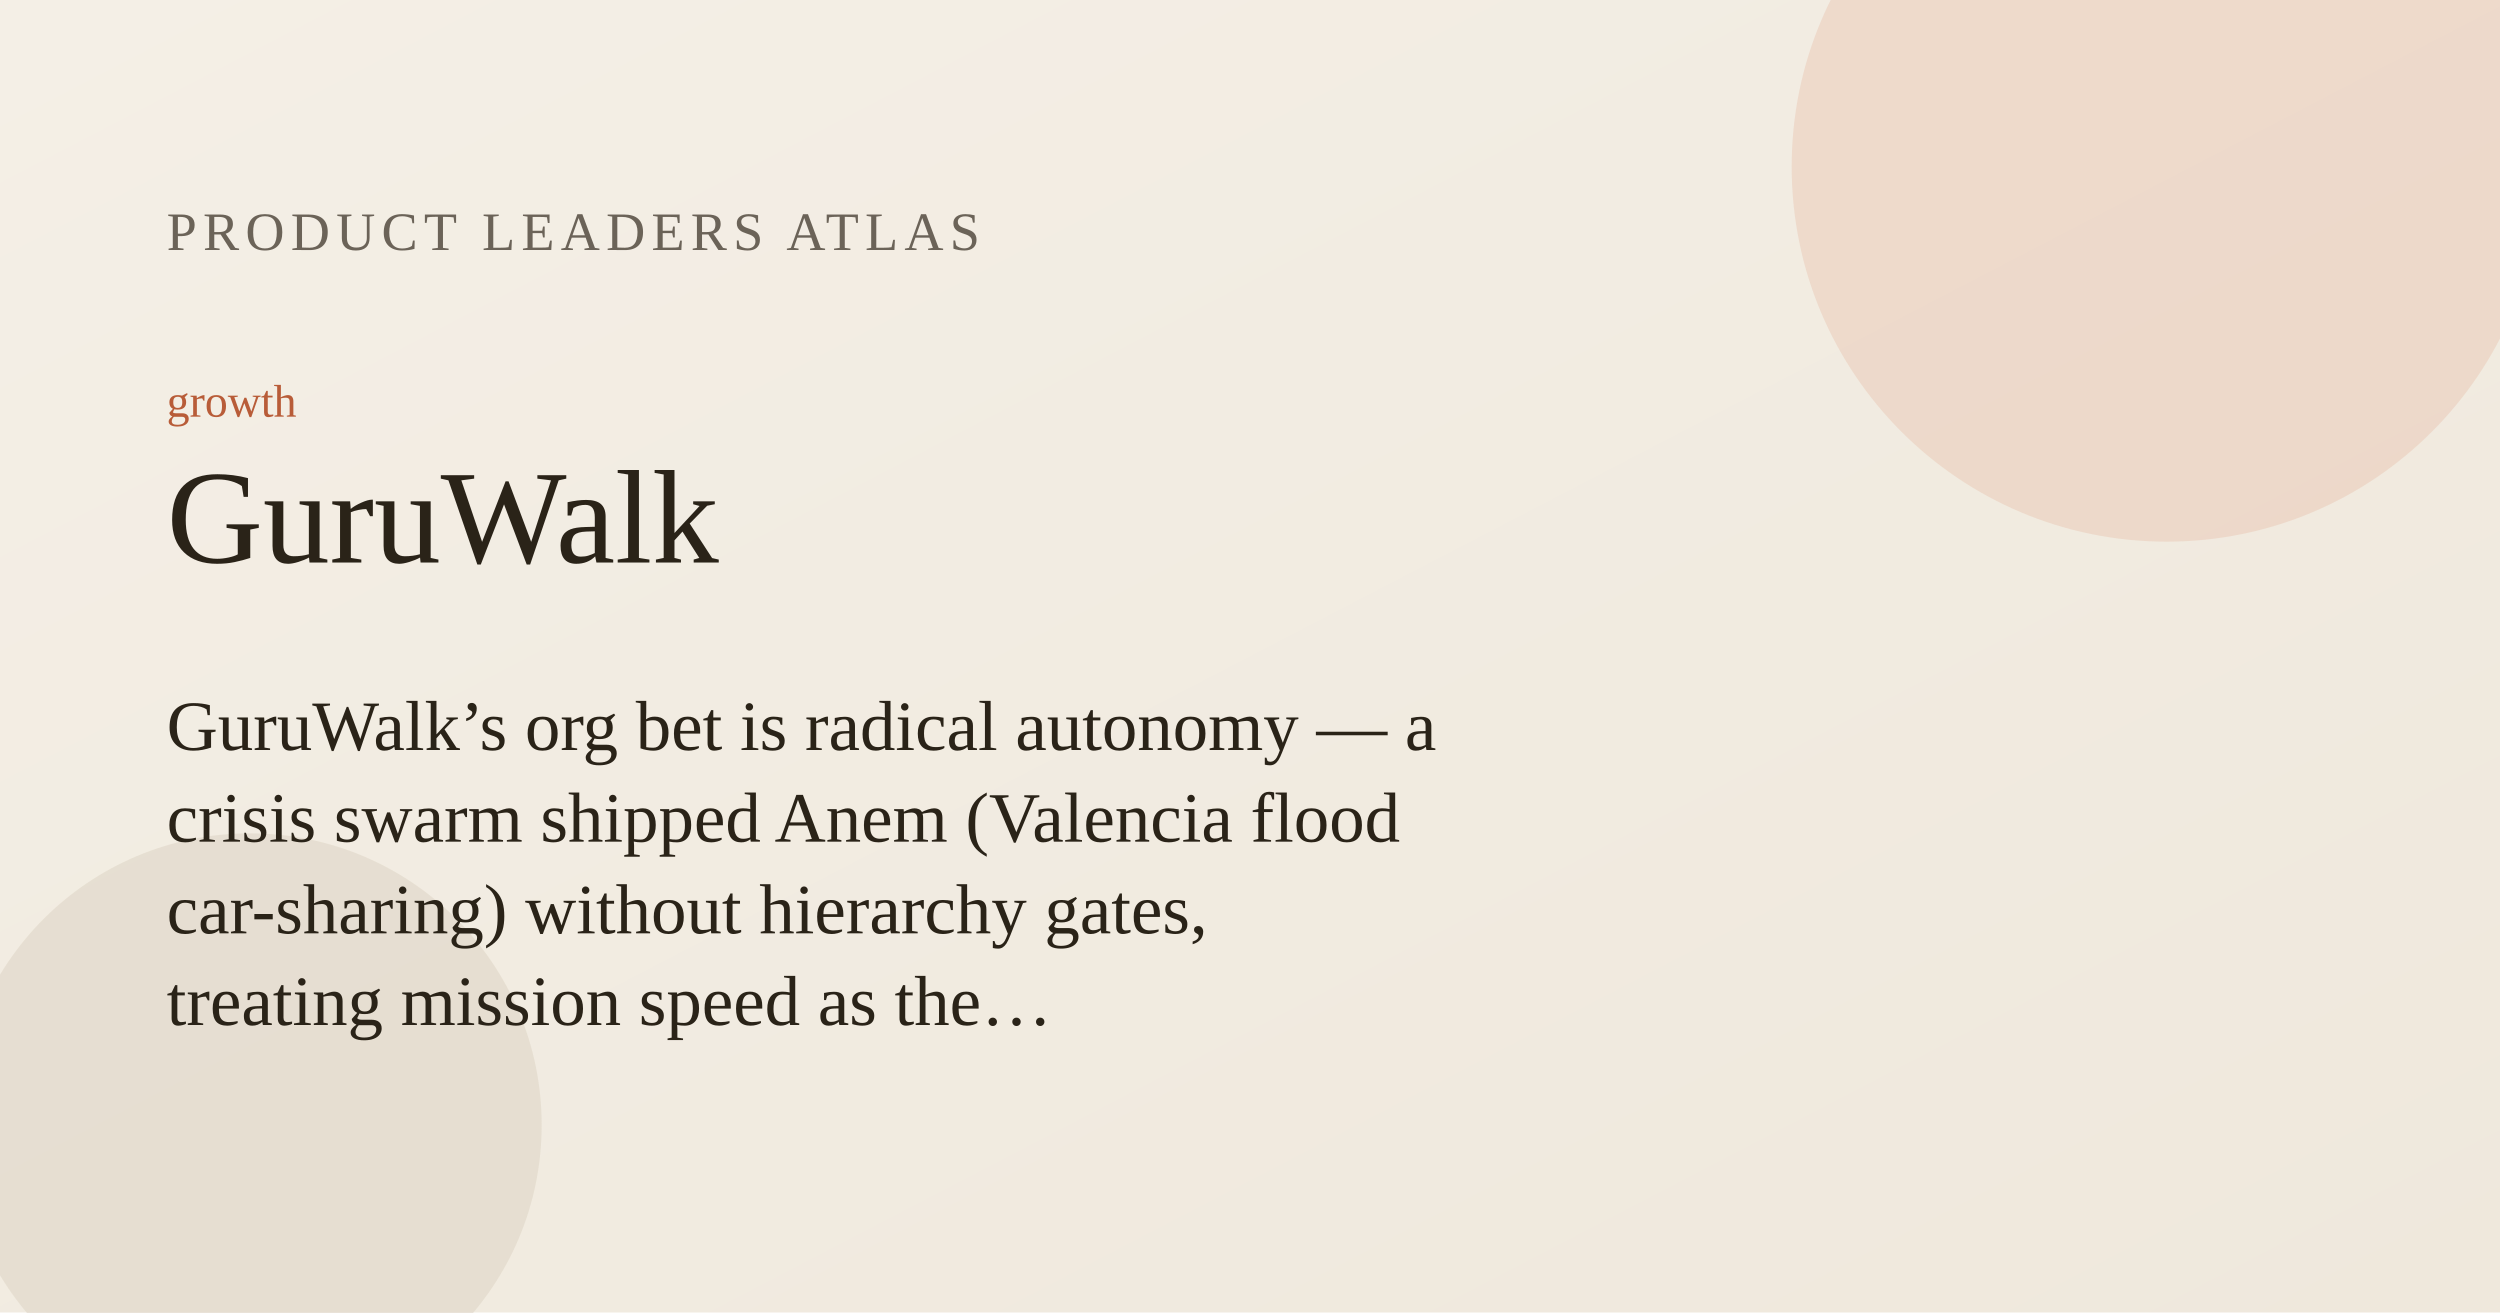
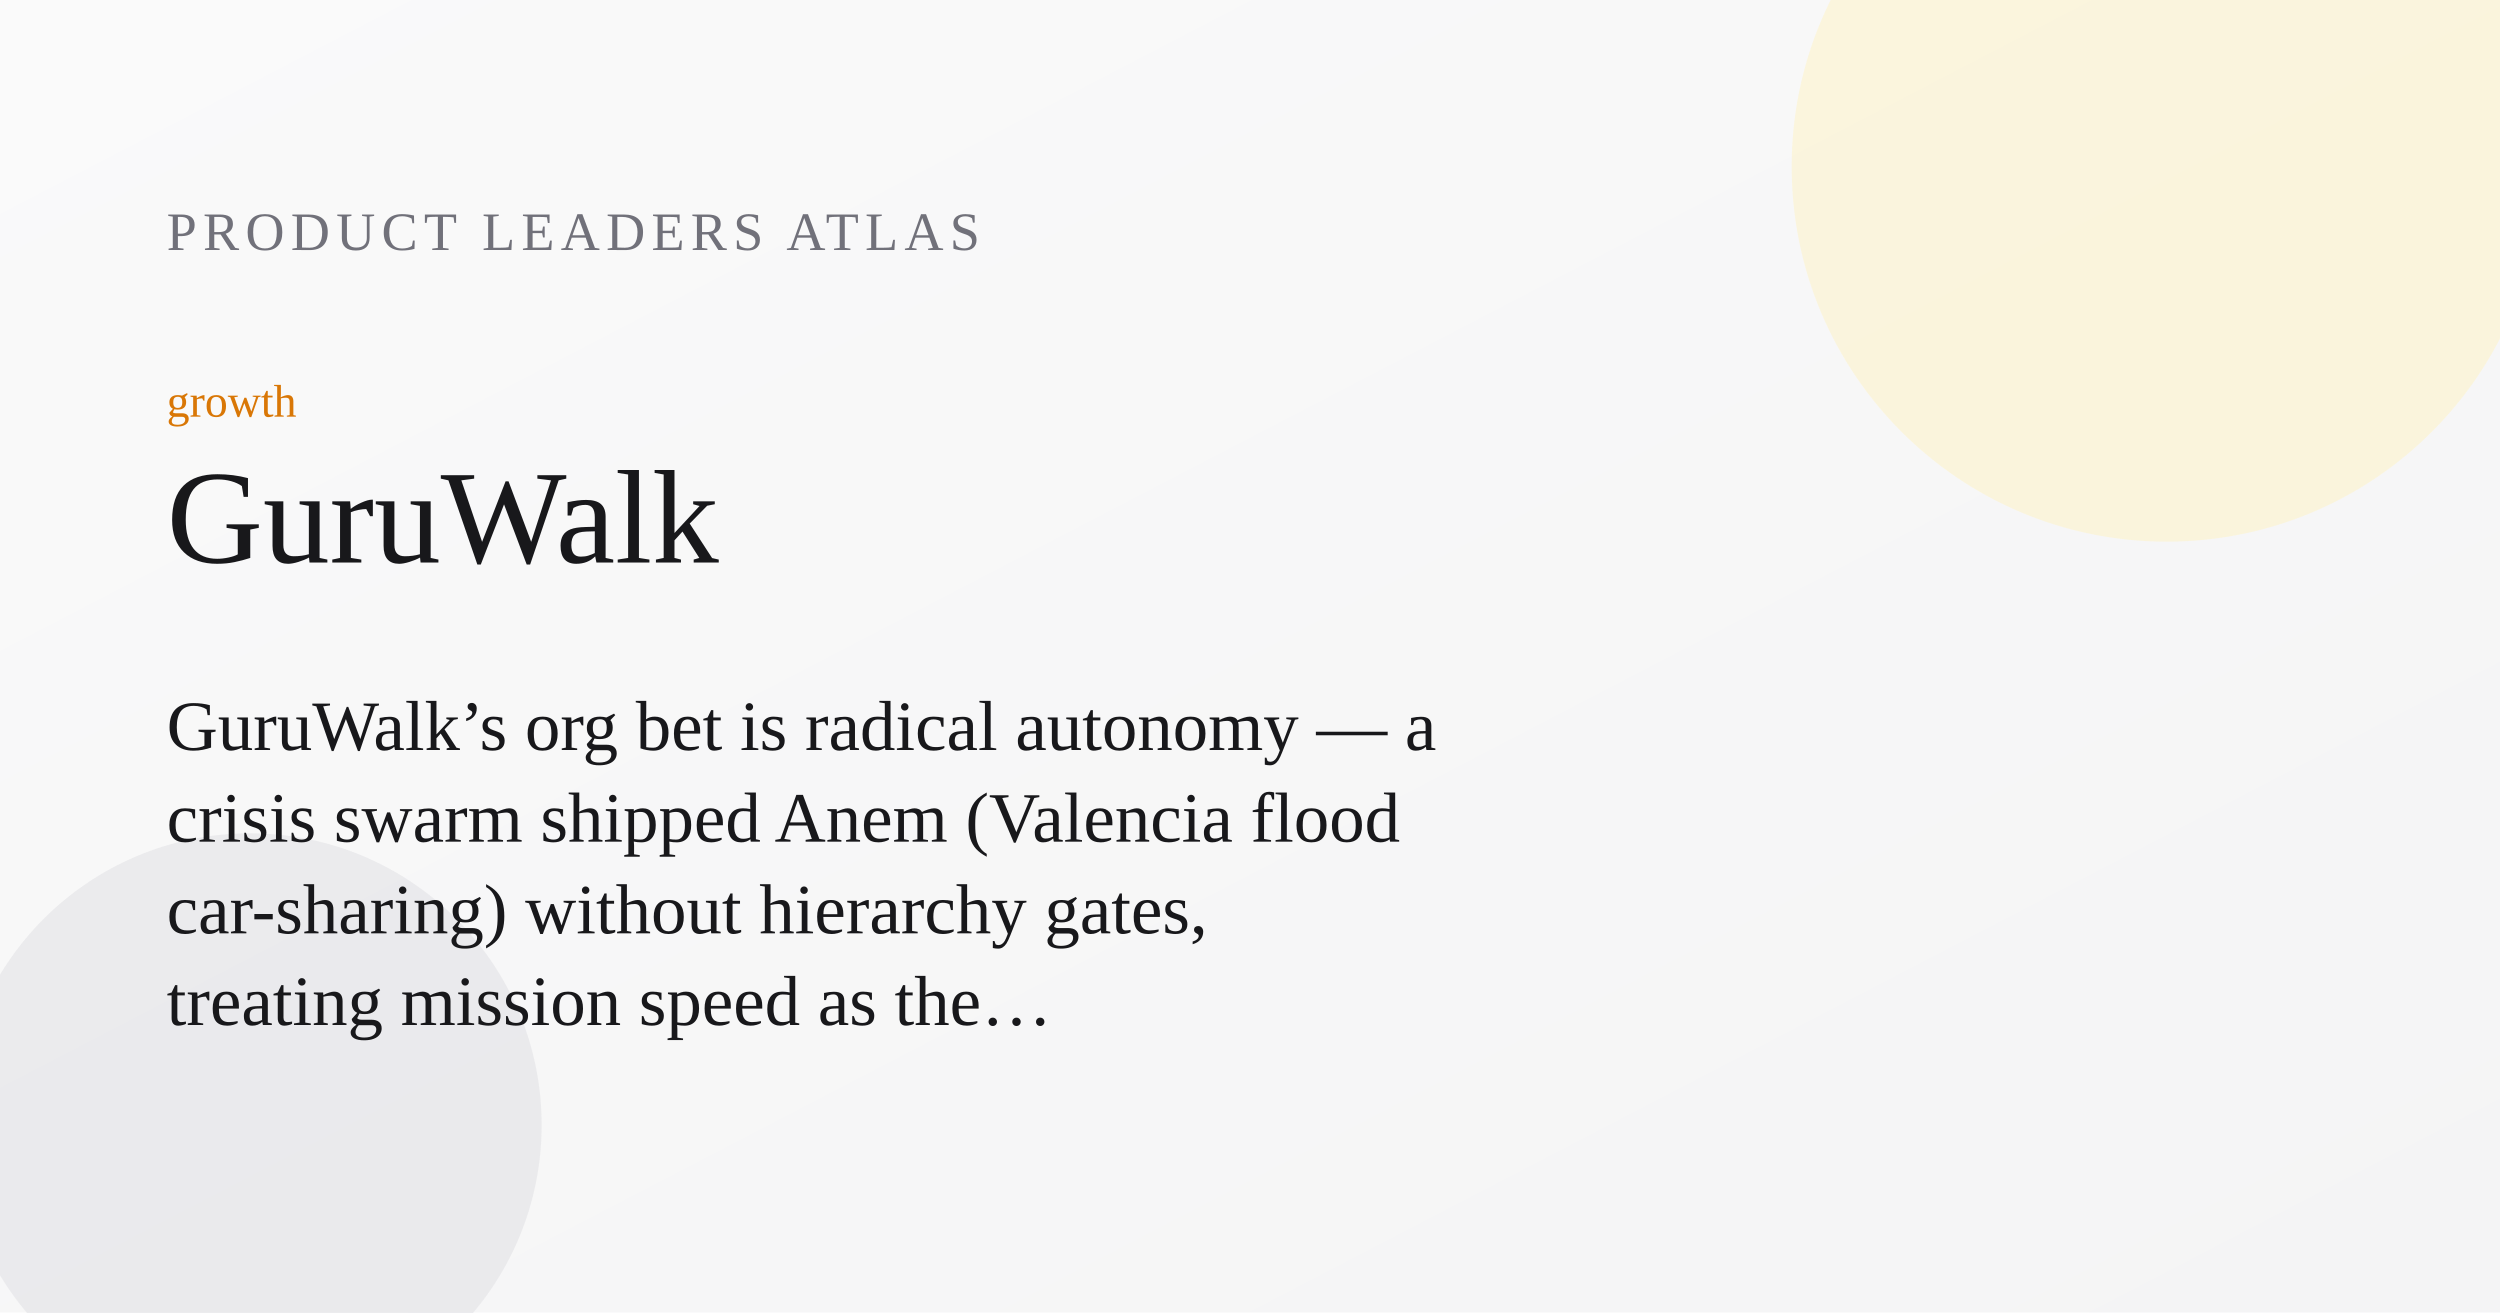
<svg xmlns="http://www.w3.org/2000/svg" width="1200" height="630" viewBox="0 0 1200 630" role="img" aria-label="GuruWalk">
  <defs>
    <linearGradient id="bg" x1="0" y1="0" x2="1" y2="1">
-       <stop offset="0%" stop-color="#f4efe6" />
-       <stop offset="100%" stop-color="#efe8dc" />
+       <stop offset="0%" stop-color="#fafafa" />
+       <stop offset="100%" stop-color="#f4f4f5" />
    </linearGradient>
  </defs>
  <rect width="1200" height="630" fill="url(#bg)" />
-   <circle cx="1040" cy="80" r="180" fill="#e8c4b0" opacity="0.45" />
-   <circle cx="120" cy="540" r="140" fill="#ddd4c4" opacity="0.55" />
-   <text x="80" y="120" font-family="Georgia, 'Times New Roman', serif" font-size="26" fill="#6b6358" letter-spacing="3">PRODUCT LEADERS ATLAS</text>
-   <text x="80" y="200" font-family="Georgia, 'Times New Roman', serif" font-size="22" fill="#b85c38">growth</text>
-   <text x="80" y="270" font-family="Georgia, 'Times New Roman', serif" font-size="64" fill="#2a2318">GuruWalk</text>
-   <text x="80" y="360" font-family="Georgia, 'Times New Roman', serif" font-size="34" fill="#2a2318">
+   <circle cx="1040" cy="80" r="180" fill="#fef3c7" opacity="0.55" />
+   <circle cx="120" cy="540" r="140" fill="#e4e4e7" opacity="0.65" />
+   <text x="80" y="120" font-family="Georgia, 'Times New Roman', serif" font-size="26" fill="#71717a" letter-spacing="3">PRODUCT LEADERS ATLAS</text>
+   <text x="80" y="200" font-family="Georgia, 'Times New Roman', serif" font-size="22" fill="#d97706">growth</text>
+   <text x="80" y="270" font-family="Georgia, 'Times New Roman', serif" font-size="64" fill="#18181b">GuruWalk</text>
+   <text x="80" y="360" font-family="Georgia, 'Times New Roman', serif" font-size="34" fill="#18181b">
    <tspan x="80" dy="0">GuruWalk’s org bet is radical autonomy — a</tspan>
    <tspan x="80" dy="44">crisis swarm shipped Anem (Valencia flood</tspan>
    <tspan x="80" dy="44">car-sharing) without hierarchy gates,</tspan>
    <tspan x="80" dy="44">treating mission speed as the…</tspan>
  </text>
</svg>
